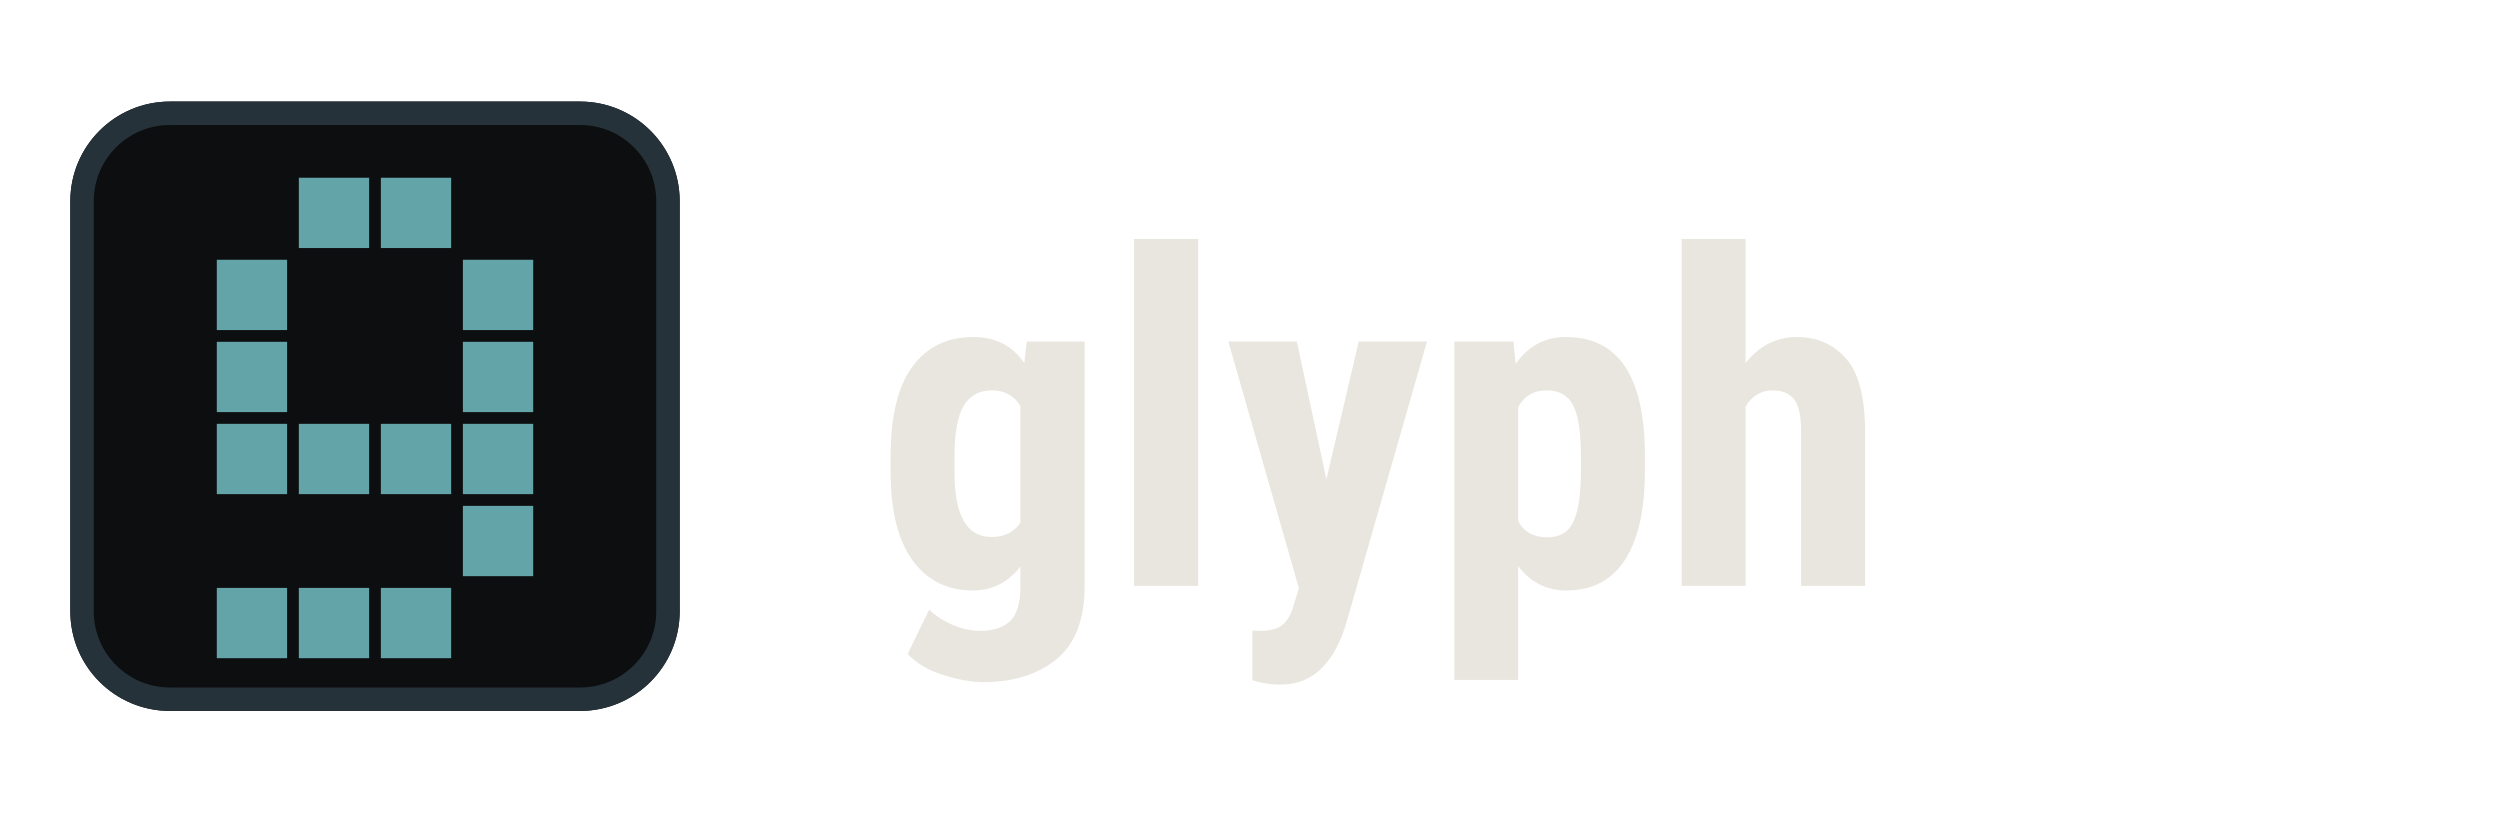
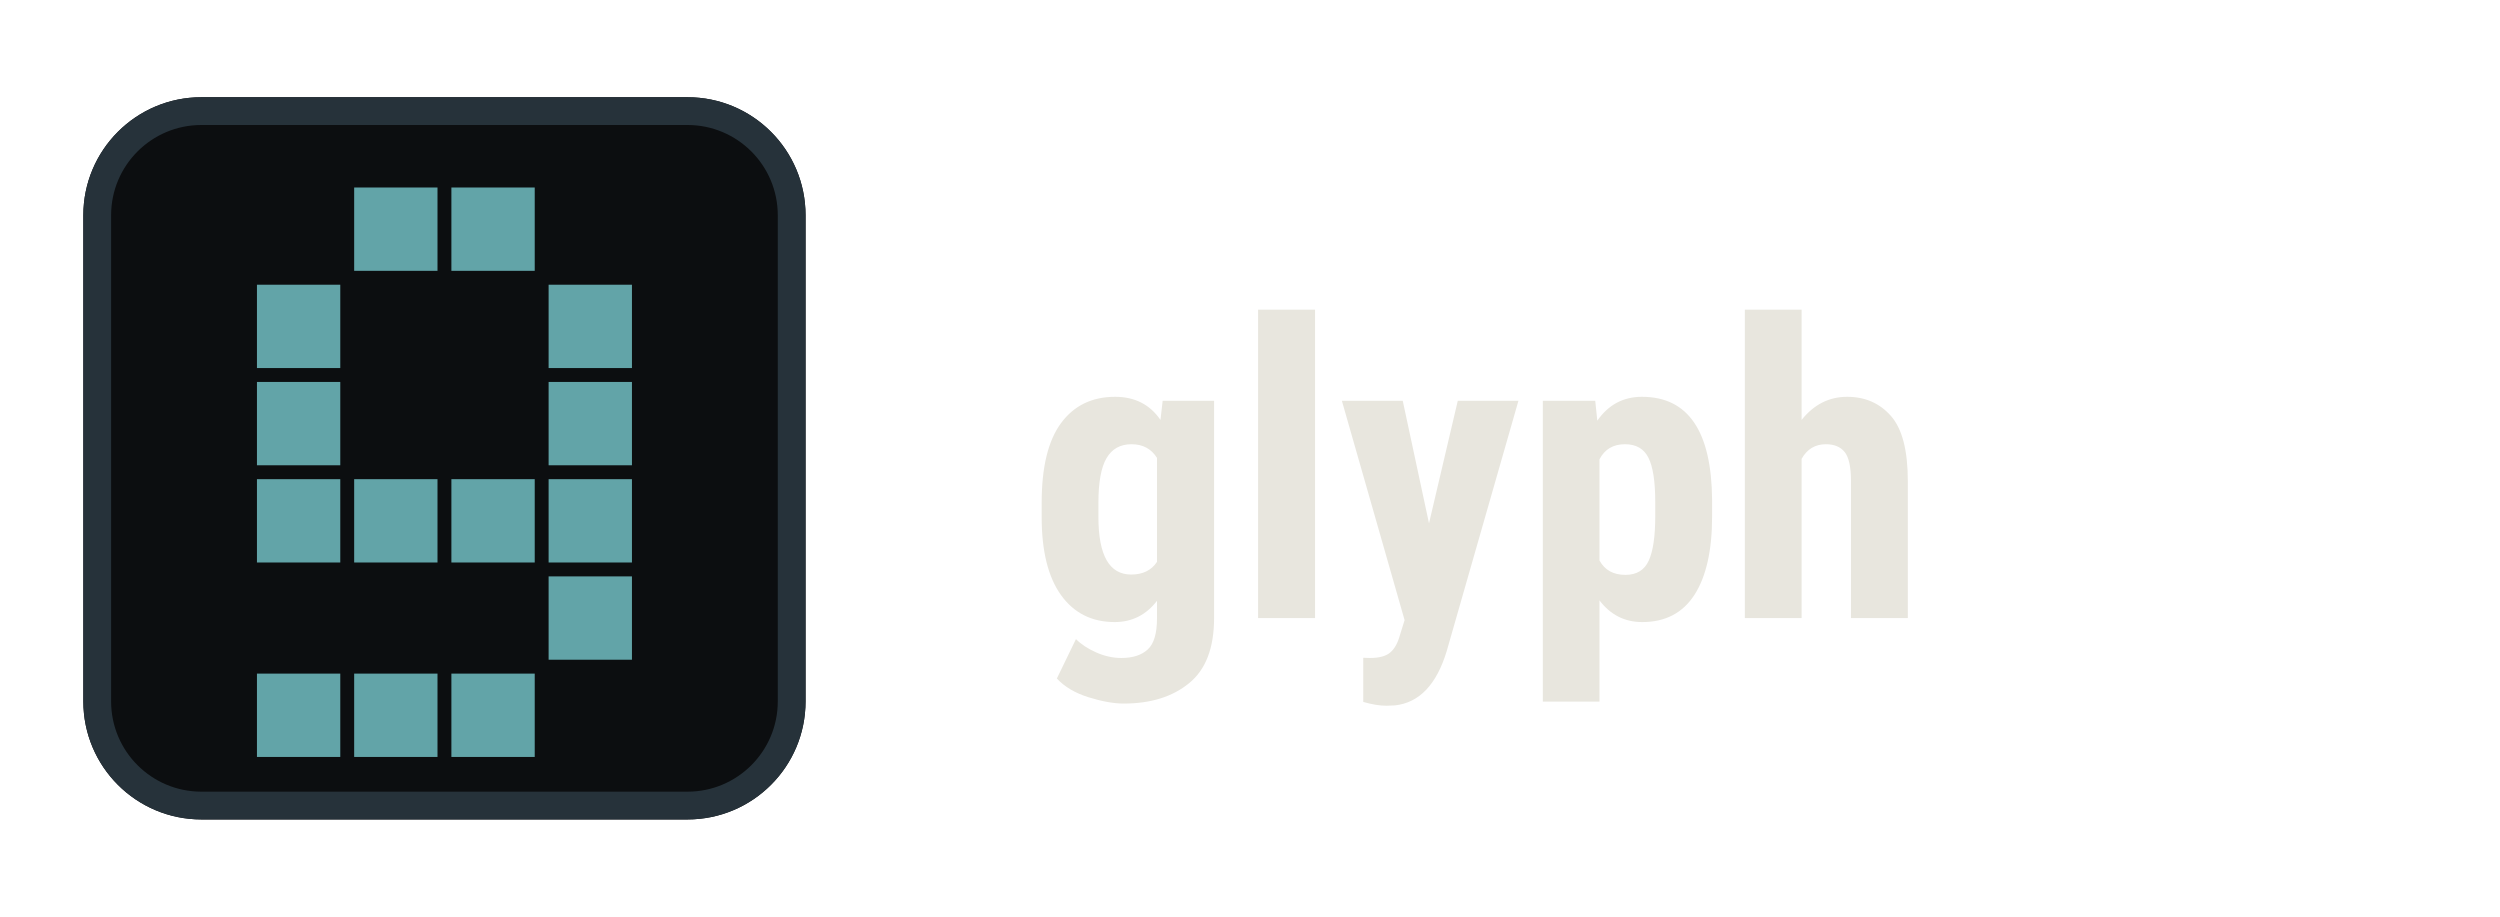
- <svg xmlns="http://www.w3.org/2000/svg" viewBox="0 0 320 104" role="img" aria-labelledby="title desc">
-   <g transform="translate(0 4) scale(0.1875)">
+ <svg xmlns="http://www.w3.org/2000/svg" viewBox="0 0 360 132" role="img" aria-labelledby="title desc">
+   <g transform="translate(0 2) scale(0.25)">
    <rect x="48" y="48" width="416" height="416" rx="68" fill="#0c0e10" />
    <rect x="56" y="56" width="400" height="400" rx="60" fill="none" stroke="#26323a" stroke-width="16" />
    <g fill="#62a4a8">
      <rect x="204" y="100" width="48" height="48" />
      <rect x="260" y="100" width="48" height="48" />
      <rect x="148" y="156" width="48" height="48" />
      <rect x="316" y="156" width="48" height="48" />
      <rect x="148" y="212" width="48" height="48" />
      <rect x="316" y="212" width="48" height="48" />
      <rect x="148" y="268" width="48" height="48" />
      <rect x="204" y="268" width="48" height="48" />
      <rect x="260" y="268" width="48" height="48" />
      <rect x="316" y="268" width="48" height="48" />
      <rect x="316" y="324" width="48" height="48" />
      <rect x="148" y="380" width="48" height="48" />
      <rect x="204" y="380" width="48" height="48" />
      <rect x="260" y="380" width="48" height="48" />
    </g>
  </g>
-   <text x="112" y="75" fill="#e8e6de" font-family="Bahnschrift, DIN Alternate, Avenir Next Condensed, Eurostile, Roboto Condensed, Arial Narrow, ui-sans-serif, sans-serif" font-size="59.2" font-weight="800" letter-spacing="0">glyph</text>
+   <text x="148" y="89" fill="#e8e6de" font-family="Bahnschrift, DIN Alternate, Avenir Next Condensed, Eurostile, Roboto Condensed, Arial Narrow, ui-sans-serif, sans-serif" font-size="59.2" font-weight="800" letter-spacing="0">glyph</text>
</svg>
